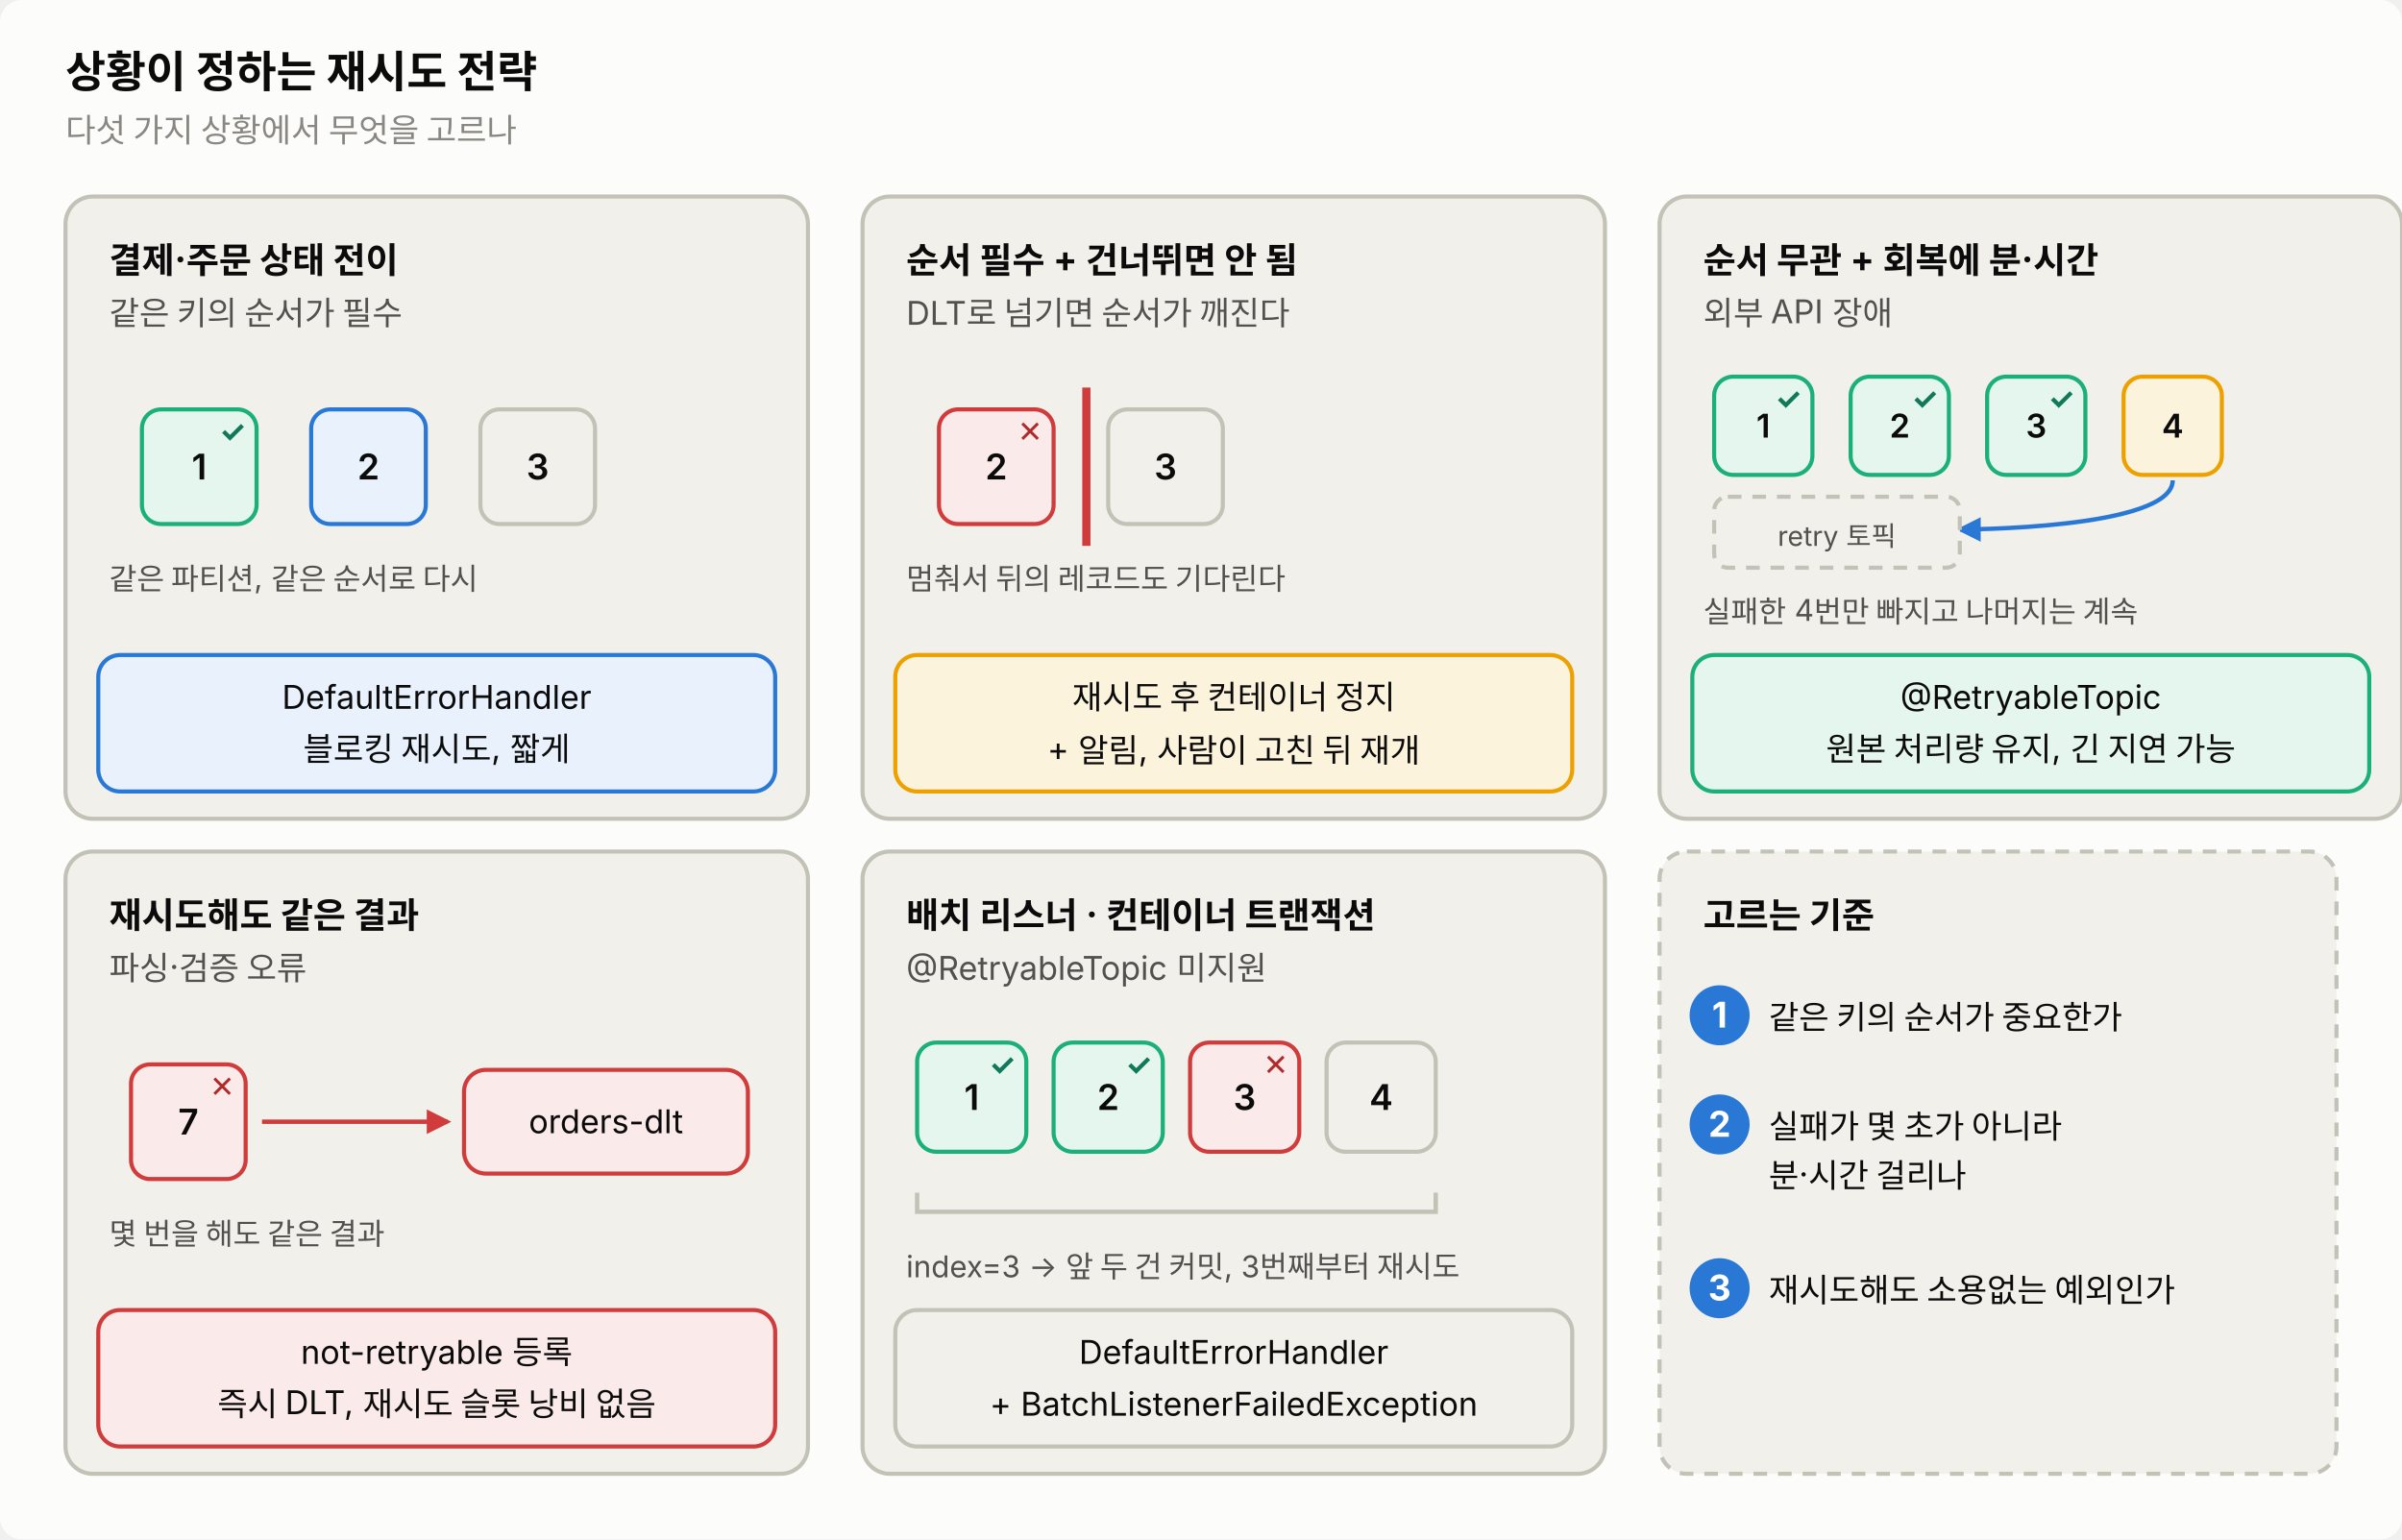
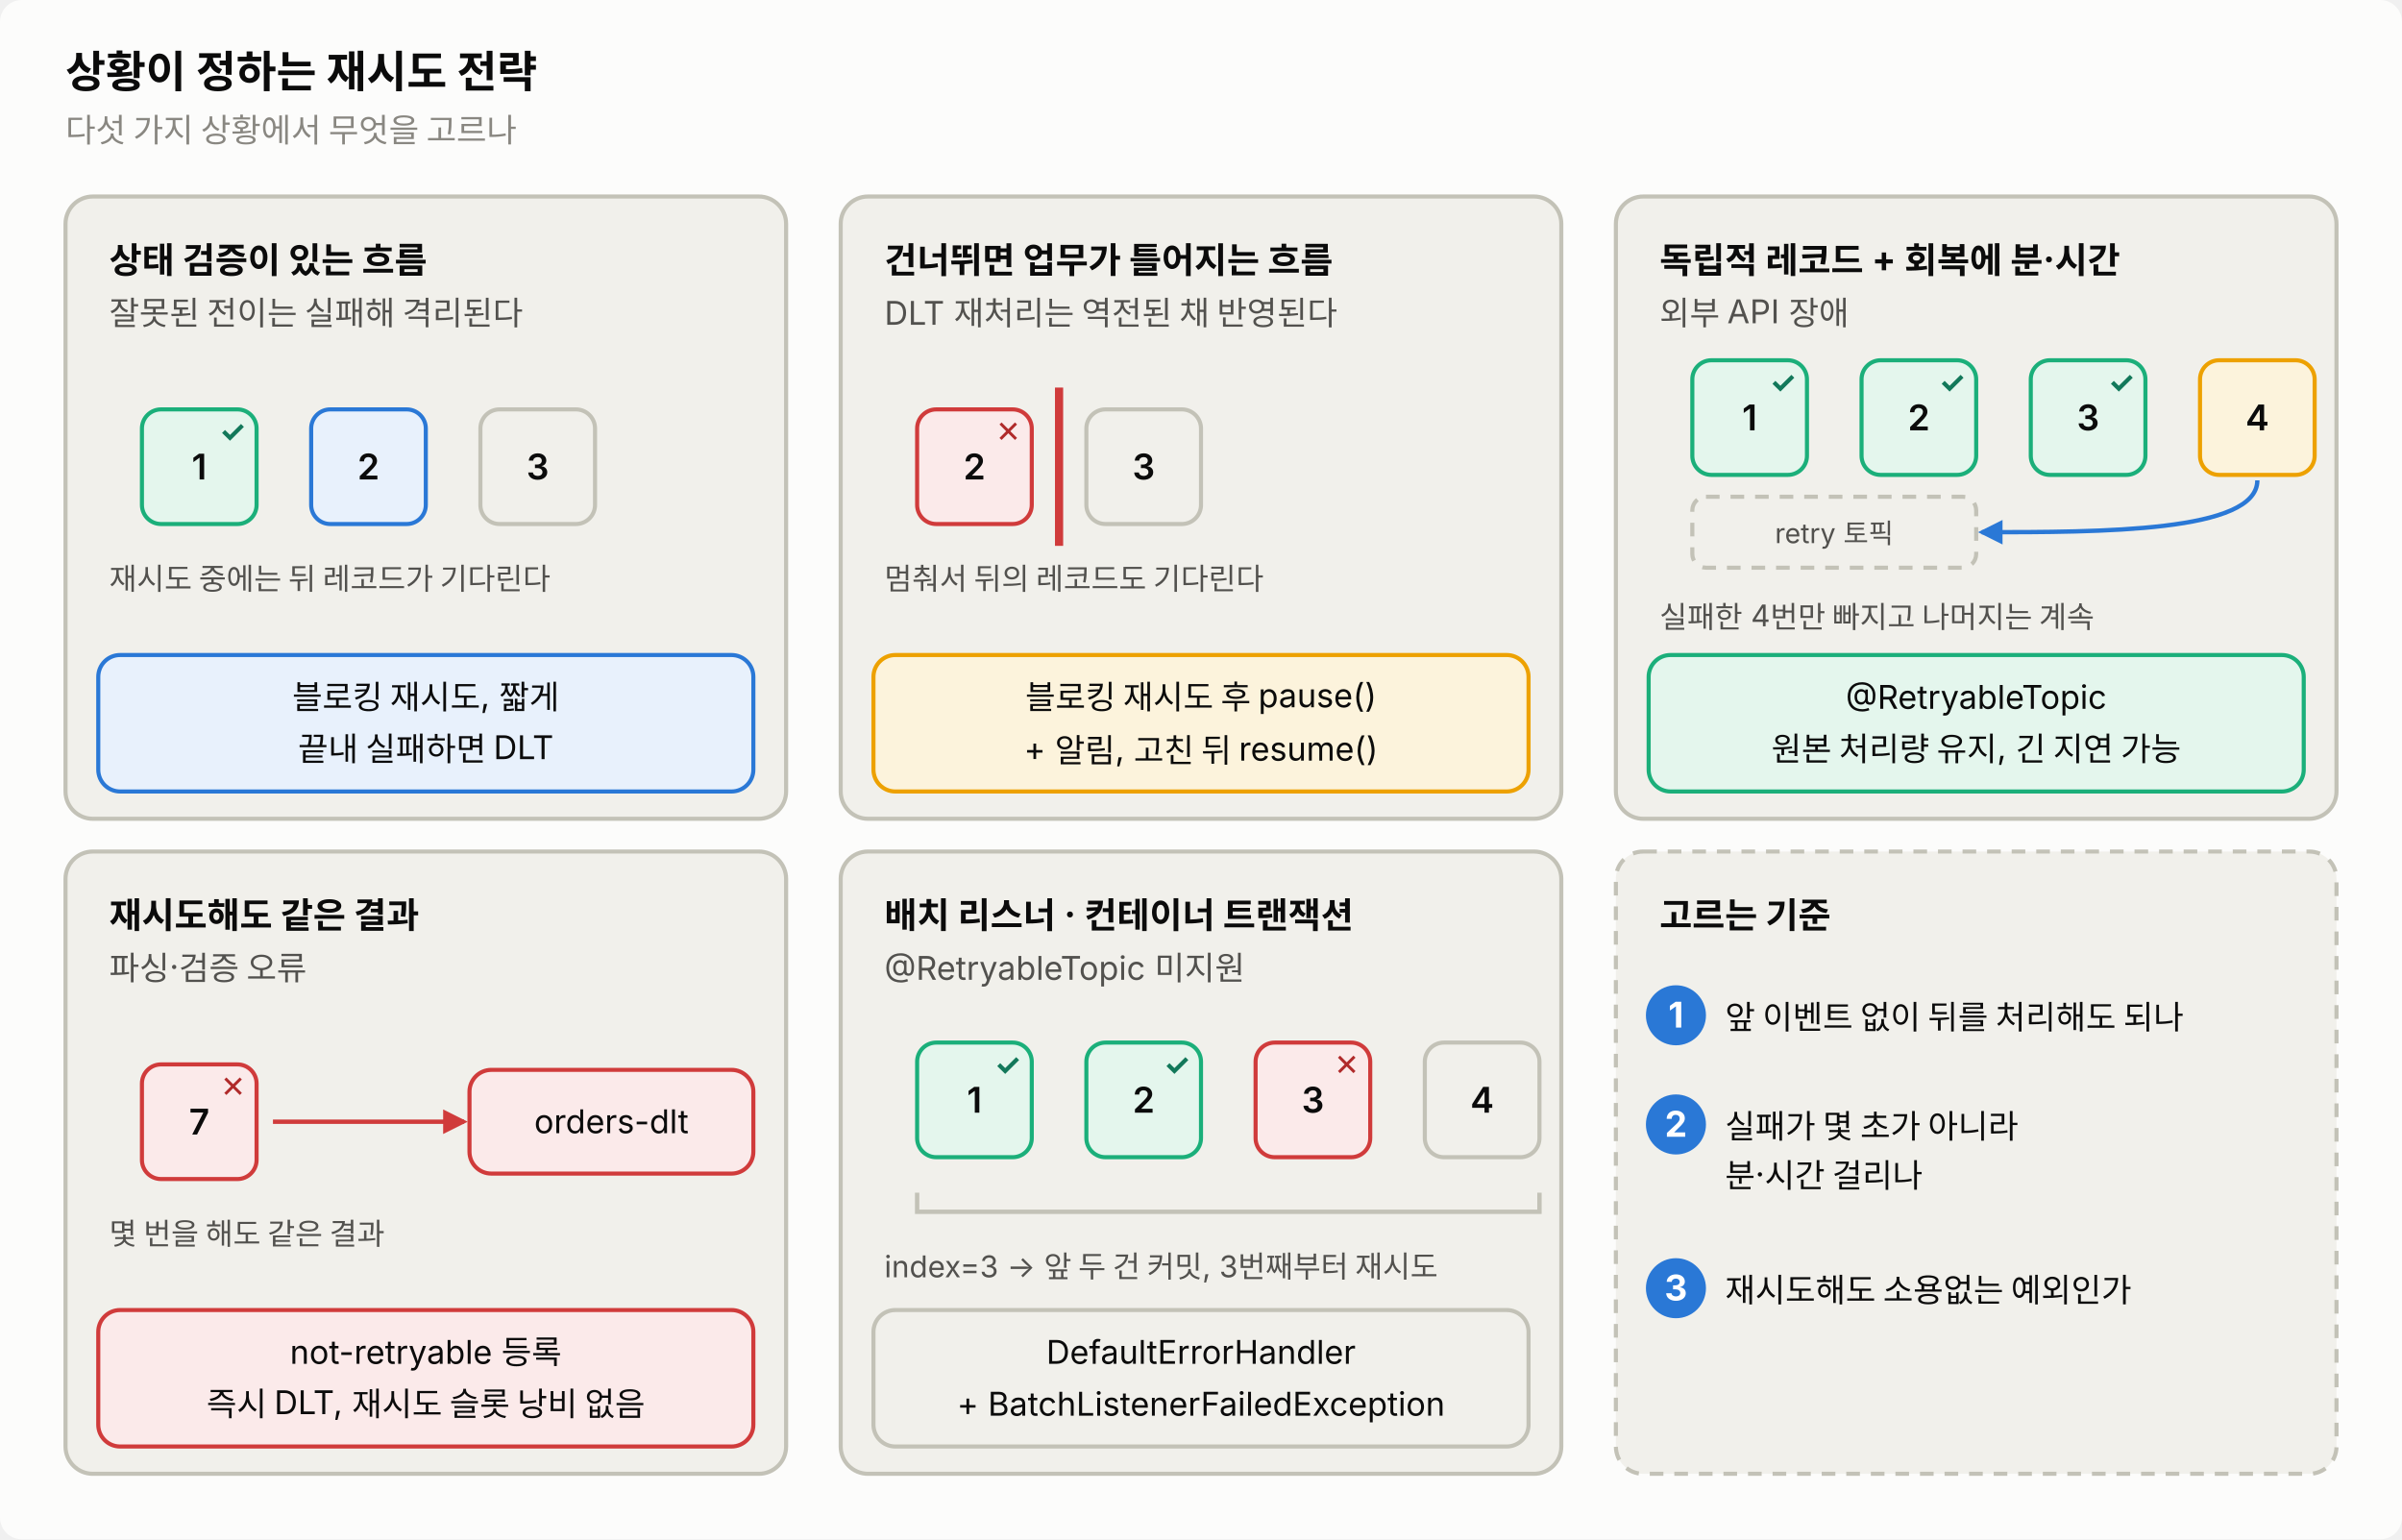
- <svg xmlns="http://www.w3.org/2000/svg" viewBox="0 0 880 564" width="880" height="564" role="img" aria-label="순서 필수, 건너뛰면 안 됨, 순서 무관 장기 장애, 파싱 오류, 배치 리스너 다섯 상황별 재시도 전략 카드">
+ <svg xmlns="http://www.w3.org/2000/svg" viewBox="0 0 880 564" width="880" height="564" role="img" aria-label="상태 검증이 있는 흐름, 건너뛰면 안 되는 흐름, 독립적 레코드의 장기 장애, 파싱 오류, 배치 리스너 다섯 상황별 재시도 전략 카드">
  <style>
svg { font-family: system-ui, -apple-system, "Segoe UI", "Apple SD Gothic Neo", "Malgun Gothic", sans-serif; }
.mono { font-family: ui-monospace, SFMono-Regular, Menlo, Consolas, monospace; }
.surface { fill: #fcfcfb; }
.ink { fill: #0b0b0b; } .ink2 { fill: #52514e; } .muted { fill: #898781; }
.bgN { fill: #f1f0eb; } .stN { stroke: #c3c2b7; }
.bgB { fill: #e8f1fc; } .stB { stroke: #2a78d6; } .txB { fill: #1d5fb0; }
.bgR { fill: #fbeaea; } .stR { stroke: #d03b3b; } .txR { fill: #b02a2a; }
.bgG { fill: #e4f6ed; } .stG { stroke: #1baf7a; } .txG { fill: #12785a; }
.bgA { fill: #fcf3dc; } .stA { stroke: #eda100; } .txA { fill: #8a5d00; }
.solR { fill: #d03b3b; } .solG { fill: #1baf7a; } .solA { fill: #eda100; } .solB { fill: #2a78d6; } .solI { fill: #52514e; }
.wh { fill: #ffffff; }
.lnI { stroke: #52514e; fill: none; } .lnR { stroke: #d03b3b; fill: none; } .lnG { stroke: #1baf7a; fill: none; }
.lnA { stroke: #eda100; fill: none; } .lnB { stroke: #2a78d6; fill: none; } .lnN { stroke: #c3c2b7; fill: none; }
.mkI { fill: #52514e; } .mkR { fill: #d03b3b; } .mkG { fill: #1baf7a; } .mkA { fill: #eda100; } .mkB { fill: #2a78d6; }
@media (prefers-color-scheme: dark) {
  .surface { fill: #1a1a19; }
  .ink { fill: #f0efec; } .ink2 { fill: #c3c2b7; } .muted { fill: #9a9993; }
  .bgN { fill: #242422; } .stN { stroke: #55544f; }
  .bgB { fill: #1b2b40; } .stB { stroke: #3987e5; } .txB { fill: #7db3f2; }
  .bgR { fill: #3a2020; } .stR { stroke: #e05a5a; } .txR { fill: #f08a8a; }
  .bgG { fill: #1b3328; } .stG { stroke: #199e70; } .txG { fill: #5fd1a6; }
  .bgA { fill: #3a2f14; } .stA { stroke: #c98500; } .txA { fill: #e8b64a; }
  .solR { fill: #e05a5a; } .solG { fill: #199e70; } .solA { fill: #c98500; } .solB { fill: #3987e5; } .solI { fill: #c3c2b7; }
  .lnI { stroke: #c3c2b7; } .lnR { stroke: #e05a5a; } .lnG { stroke: #199e70; } .lnA { stroke: #c98500; } .lnB { stroke: #3987e5; } .lnN { stroke: #55544f; }
  .mkI { fill: #c3c2b7; } .mkR { fill: #e05a5a; } .mkG { fill: #199e70; } .mkA { fill: #c98500; } .mkB { fill: #3987e5; }
}
</style>
  <defs>
    <marker id="mI" viewBox="0 0 10 10" refX="8.5" refY="5" markerWidth="9" markerHeight="9" markerUnits="userSpaceOnUse" orient="auto-start-reverse">
      <path d="M0,0 L10,5 L0,10 z" class="mkI" />
    </marker>
    <marker id="mR" viewBox="0 0 10 10" refX="8.5" refY="5" markerWidth="9" markerHeight="9" markerUnits="userSpaceOnUse" orient="auto-start-reverse">
      <path d="M0,0 L10,5 L0,10 z" class="mkR" />
    </marker>
    <marker id="mG" viewBox="0 0 10 10" refX="8.5" refY="5" markerWidth="9" markerHeight="9" markerUnits="userSpaceOnUse" orient="auto-start-reverse">
      <path d="M0,0 L10,5 L0,10 z" class="mkG" />
    </marker>
    <marker id="mA" viewBox="0 0 10 10" refX="8.5" refY="5" markerWidth="9" markerHeight="9" markerUnits="userSpaceOnUse" orient="auto-start-reverse">
      <path d="M0,0 L10,5 L0,10 z" class="mkA" />
    </marker>
    <marker id="mB" viewBox="0 0 10 10" refX="8.5" refY="5" markerWidth="9" markerHeight="9" markerUnits="userSpaceOnUse" orient="auto-start-reverse">
      <path d="M0,0 L10,5 L0,10 z" class="mkB" />
    </marker>
  </defs>
  <rect class="surface" x="0" y="0" width="880" height="564" rx="8" />
  <text x="24" y="32" class="ink" font-size="16" text-anchor="start" font-weight="600">상황이 정하는 재시도 전략</text>
  <text x="24" y="52" class="muted" font-size="12" text-anchor="start">다섯 가지 상황에서 무엇을 고르나</text>
-   <rect x="24" y="72" width="272" height="228" rx="10" class="bgN stN" stroke-width="1.5" />
-   <text x="40" y="100" class="ink" font-size="13" text-anchor="start" font-weight="700">결제·주문 상태 전이</text>
-   <text x="40" y="119" class="ink2" font-size="12" text-anchor="start">같은 키의 순서가 필수</text>
+   <rect x="24" y="72" width="264" height="228" rx="10" class="bgN stN" stroke-width="1.5" />
+   <text x="40" y="100" class="ink" font-size="13" text-anchor="start" font-weight="700">상태 검증이 있는 흐름</text>
+   <text x="40" y="119" class="ink2" font-size="12" text-anchor="start">잘못된 전이는 실패해 격리된다</text>
  <rect x="52" y="150" width="42" height="42" rx="7" class="bgG stG" stroke-width="1.5" />
  <text x="73.0" y="175.68" class="ink" font-size="13" text-anchor="middle" font-weight="600">1</text>
  <text x="90" y="162" class="txG" font-size="11" text-anchor="end" font-weight="700">✓</text>
  <rect x="114" y="150" width="42" height="42" rx="7" class="bgB stB" stroke-width="1.5" />
  <text x="135.0" y="175.68" class="ink" font-size="13" text-anchor="middle" font-weight="600">2</text>
  <rect x="176" y="150" width="42" height="42" rx="7" class="bgN stN" stroke-width="1.5" />
  <text x="197.0" y="175.68" class="ink" font-size="13" text-anchor="middle" font-weight="600">3</text>
-   <text x="40" y="216" class="ink2" font-size="11" text-anchor="start">같은 파티션, 같은 순서로 다시</text>
-   <rect x="36" y="240" width="248" height="50" rx="8" class="bgB stB" stroke-width="1.5" />
-   <text x="160.0" y="259.7" class="ink" font-size="12" text-anchor="middle">DefaultErrorHandler</text>
-   <text x="160.0" y="278.7" class="ink" font-size="12" text-anchor="middle">블로킹 재시도, 짧게</text>
-   <rect x="316" y="72" width="272" height="228" rx="10" class="bgN stN" stroke-width="1.5" />
-   <text x="332" y="100" class="ink" font-size="13" text-anchor="start" font-weight="700">순서 필수 + 건너뛰면 안 됨</text>
-   <text x="332" y="119" class="ink2" font-size="12" text-anchor="start">DLT로 넘기면 순서가 깨진다</text>
-   <rect x="344" y="150" width="42" height="42" rx="7" class="bgR stR" stroke-width="1.5" />
-   <text x="365.0" y="175.68" class="ink" font-size="13" text-anchor="middle" font-weight="600">2</text>
-   <text x="382" y="162" class="txR" font-size="11" text-anchor="end" font-weight="700">✕</text>
-   <rect x="406" y="150" width="42" height="42" rx="7" class="bgN stN" stroke-width="1.5" />
-   <text x="427.0" y="175.68" class="ink" font-size="13" text-anchor="middle" font-weight="600">3</text>
-   <line x1="398" y1="142" x2="398" y2="200" class="lnR" stroke-width="3" />
-   <text x="332" y="216" class="ink2" font-size="11" text-anchor="start">멈춰서 뒤의 레코드도 기다린다</text>
-   <rect x="328" y="240" width="248" height="50" rx="8" class="bgA stA" stroke-width="1.5" />
-   <text x="452.0" y="259.7" class="ink" font-size="12" text-anchor="middle">재시도 후 컨테이너 정지</text>
-   <text x="452.0" y="278.7" class="ink" font-size="12" text-anchor="middle">+ 알림, 사람이 고친 뒤 재개</text>
-   <rect x="608" y="72" width="272" height="228" rx="10" class="bgN stN" stroke-width="1.5" />
-   <text x="624" y="100" class="ink" font-size="13" text-anchor="start" font-weight="700">순서 무관 + 회복에 분·시간</text>
-   <text x="624" y="119" class="ink2" font-size="12" text-anchor="start">외부 API 장애</text>
-   <rect x="628" y="138" width="36" height="36" rx="7" class="bgG stG" stroke-width="1.5" />
-   <text x="646.0" y="160.32" class="ink" font-size="12" text-anchor="middle" font-weight="600">1</text>
-   <text x="660" y="150" class="txG" font-size="11" text-anchor="end" font-weight="700">✓</text>
-   <rect x="678" y="138" width="36" height="36" rx="7" class="bgG stG" stroke-width="1.5" />
-   <text x="696.0" y="160.32" class="ink" font-size="12" text-anchor="middle" font-weight="600">2</text>
-   <text x="710" y="150" class="txG" font-size="11" text-anchor="end" font-weight="700">✓</text>
-   <rect x="728" y="138" width="36" height="36" rx="7" class="bgG stG" stroke-width="1.5" />
-   <text x="746.0" y="160.32" class="ink" font-size="12" text-anchor="middle" font-weight="600">3</text>
-   <text x="760" y="150" class="txG" font-size="11" text-anchor="end" font-weight="700">✓</text>
-   <rect x="778" y="138" width="36" height="36" rx="7" class="bgA stA" stroke-width="1.5" />
-   <text x="796.0" y="160.32" class="ink" font-size="12" text-anchor="middle" font-weight="600">4</text>
-   <path d="M796,176 C796,194 718,194 718,194" class="lnB" stroke-width="1.6" marker-end="url(#mB)" />
-   <rect x="628" y="182" width="90" height="26" rx="5" class="bgN stN" stroke-width="1.5" stroke-dasharray="5 4" />
-   <text x="673" y="200" class="ink2" font-size="10" text-anchor="middle">retry 토픽</text>
-   <text x="624" y="228" class="ink2" font-size="11" text-anchor="start">실패한 4번만 빠지고 나머지는 계속</text>
-   <rect x="620" y="240" width="248" height="50" rx="8" class="bgG stG" stroke-width="1.5" />
-   <text x="744.0" y="259.7" class="ink" font-size="12" text-anchor="middle">@RetryableTopic</text>
-   <text x="744.0" y="278.7" class="ink" font-size="12" text-anchor="middle">원본 처리량 유지, 긴 지연 가능</text>
-   <rect x="24" y="312" width="272" height="228" rx="10" class="bgN stN" stroke-width="1.5" />
+   <text x="40" y="216" class="ink2" font-size="11" text-anchor="start">재시도 중에는 뒤 레코드가 기다린다</text>
+   <rect x="36" y="240" width="240" height="50" rx="8" class="bgB stB" stroke-width="1.5" />
+   <text x="156" y="259.7" class="ink" font-size="12" text-anchor="middle">블로킹 재시도, 짧게</text>
+   <text x="156" y="278.7" class="ink" font-size="12" text-anchor="middle">끝내 실패하면 DLT</text>
+   <rect x="308" y="72" width="264" height="228" rx="10" class="bgN stN" stroke-width="1.5" />
+   <text x="324" y="100" class="ink" font-size="13" text-anchor="start" font-weight="700">건너뛰면 업무가 틀어지는 흐름</text>
+   <text x="324" y="119" class="ink2" font-size="12" text-anchor="start">DLT 재처리는 역전된 채 반영된다</text>
+   <rect x="336" y="150" width="42" height="42" rx="7" class="bgR stR" stroke-width="1.5" />
+   <text x="357.0" y="175.68" class="ink" font-size="13" text-anchor="middle" font-weight="600">2</text>
+   <text x="374" y="162" class="txR" font-size="11" text-anchor="end" font-weight="700">✕</text>
+   <rect x="398" y="150" width="42" height="42" rx="7" class="bgN stN" stroke-width="1.5" />
+   <text x="419.0" y="175.68" class="ink" font-size="13" text-anchor="middle" font-weight="600">3</text>
+   <line x1="388.0" y1="142" x2="388.0" y2="200" class="lnR" stroke-width="3" />
+   <text x="324" y="216" class="ink2" font-size="11" text-anchor="start">멈춰서 뒤의 레코드도 기다린다</text>
+   <rect x="320" y="240" width="240" height="50" rx="8" class="bgA stA" stroke-width="1.5" />
+   <text x="440" y="259.7" class="ink" font-size="12" text-anchor="middle">블로킹 재시도 후 pause()</text>
+   <text x="440" y="278.7" class="ink" font-size="12" text-anchor="middle">+ 알림, 고친 뒤 resume()</text>
+   <rect x="592" y="72" width="264" height="228" rx="10" class="bgN stN" stroke-width="1.5" />
+   <text x="608" y="100" class="ink" font-size="13" text-anchor="start" font-weight="700">독립적 레코드 + 회복에 분·시간</text>
+   <text x="608" y="119" class="ink2" font-size="12" text-anchor="start">외부 API 장애</text>
+   <rect x="620" y="132" width="42" height="42" rx="7" class="bgG stG" stroke-width="1.5" />
+   <text x="641.0" y="157.68" class="ink" font-size="13" text-anchor="middle" font-weight="600">1</text>
+   <text x="658" y="144" class="txG" font-size="11" text-anchor="end" font-weight="700">✓</text>
+   <rect x="682" y="132" width="42" height="42" rx="7" class="bgG stG" stroke-width="1.5" />
+   <text x="703.0" y="157.68" class="ink" font-size="13" text-anchor="middle" font-weight="600">2</text>
+   <text x="720" y="144" class="txG" font-size="11" text-anchor="end" font-weight="700">✓</text>
+   <rect x="744" y="132" width="42" height="42" rx="7" class="bgG stG" stroke-width="1.5" />
+   <text x="765.0" y="157.68" class="ink" font-size="13" text-anchor="middle" font-weight="600">3</text>
+   <text x="782" y="144" class="txG" font-size="11" text-anchor="end" font-weight="700">✓</text>
+   <rect x="806" y="132" width="42" height="42" rx="7" class="bgA stA" stroke-width="1.5" />
+   <text x="827.0" y="157.68" class="ink" font-size="13" text-anchor="middle" font-weight="600">4</text>
+   <rect x="620" y="182" width="104" height="26" rx="5" class="bgN stN" stroke-width="1.5" stroke-dasharray="5 4" />
+   <text x="672" y="199" class="ink2" font-size="10" text-anchor="middle">retry 토픽</text>
+   <path d="M827.0,176 C827.0,195 770,195 726,195" class="lnB" stroke-width="1.6" marker-end="url(#mB)" />
+   <text x="608" y="230" class="ink2" font-size="11" text-anchor="start">실패한 4번만 빠지고 나머지는 계속</text>
+   <rect x="604" y="240" width="240" height="50" rx="8" class="bgG stG" stroke-width="1.5" />
+   <text x="724" y="259.7" class="ink" font-size="12" text-anchor="middle">@RetryableTopic</text>
+   <text x="724" y="278.7" class="ink" font-size="12" text-anchor="middle">원본 처리량 유지, 긴 지연 가능</text>
+   <rect x="24" y="312" width="264" height="228" rx="10" class="bgN stN" stroke-width="1.5" />
  <text x="40" y="340" class="ink" font-size="13" text-anchor="start" font-weight="700">재시도해도 같은 결과</text>
  <text x="40" y="359" class="ink2" font-size="12" text-anchor="start">파싱·검증 오류</text>
-   <rect x="48" y="390" width="42" height="42" rx="7" class="bgR stR" stroke-width="1.5" />
-   <text x="69.0" y="415.68" class="ink" font-size="13" text-anchor="middle" font-weight="600">7</text>
-   <text x="86" y="402" class="txR" font-size="11" text-anchor="end" font-weight="700">✕</text>
-   <line x1="96" y1="411" x2="164" y2="411" class="lnR" stroke-width="1.6" marker-end="url(#mR)" />
-   <rect x="170" y="392" width="104" height="38" rx="8" class="bgR stR" stroke-width="1.5" />
-   <text x="222.0" y="415.2" class="ink" font-size="12" text-anchor="middle">orders-dlt</text>
+   <rect x="52" y="390" width="42" height="42" rx="7" class="bgR stR" stroke-width="1.5" />
+   <text x="73.0" y="415.68" class="ink" font-size="13" text-anchor="middle" font-weight="600">7</text>
+   <text x="90" y="402" class="txR" font-size="11" text-anchor="end" font-weight="700">✕</text>
+   <line x1="100" y1="411" x2="170" y2="411" class="lnR" stroke-width="1.6" marker-end="url(#mR)" />
+   <rect x="172" y="392" width="104" height="38" rx="8" class="bgR stR" stroke-width="1.5" />
+   <text x="224" y="415.2" class="ink" font-size="12" text-anchor="middle">orders-dlt</text>
  <text x="40" y="456" class="ink2" font-size="11" text-anchor="start">몇 번을 해도 같은 결과</text>
-   <rect x="36" y="480" width="248" height="50" rx="8" class="bgR stR" stroke-width="1.5" />
-   <text x="160.0" y="499.7" class="ink" font-size="12" text-anchor="middle">not-retryable 등록</text>
-   <text x="160.0" y="518.7" class="ink" font-size="12" text-anchor="middle">즉시 DLT, 재시도 슬롯 낭비 없음</text>
-   <rect x="316" y="312" width="272" height="228" rx="10" class="bgN stN" stroke-width="1.5" />
-   <text x="332" y="340" class="ink" font-size="13" text-anchor="start" font-weight="700">배치 리스너 · 컨테이너 트랜잭션</text>
-   <text x="332" y="359" class="ink2" font-size="12" text-anchor="start">@RetryableTopic 미지원</text>
-   <rect x="336" y="382" width="40" height="40" rx="7" class="bgG stG" stroke-width="1.5" />
-   <text x="356.0" y="406.68" class="ink" font-size="13" text-anchor="middle" font-weight="600">1</text>
-   <text x="372" y="394" class="txG" font-size="11" text-anchor="end" font-weight="700">✓</text>
-   <rect x="386" y="382" width="40" height="40" rx="7" class="bgG stG" stroke-width="1.5" />
-   <text x="406.0" y="406.68" class="ink" font-size="13" text-anchor="middle" font-weight="600">2</text>
-   <text x="422" y="394" class="txG" font-size="11" text-anchor="end" font-weight="700">✓</text>
-   <rect x="436" y="382" width="40" height="40" rx="7" class="bgR stR" stroke-width="1.5" />
-   <text x="456.0" y="406.68" class="ink" font-size="13" text-anchor="middle" font-weight="600">3</text>
-   <text x="472" y="394" class="txR" font-size="11" text-anchor="end" font-weight="700">✕</text>
-   <rect x="486" y="382" width="40" height="40" rx="7" class="bgN stN" stroke-width="1.5" />
-   <text x="506.0" y="406.68" class="ink" font-size="13" text-anchor="middle" font-weight="600">4</text>
-   <path d="M336,437 V444 H526 V437" class="lnN" stroke-width="1.6" />
-   <text x="332" y="468" class="ink2" font-size="11" text-anchor="start">index=3 → 앞 두 건 커밋, 3번째부터 재시도</text>
-   <rect x="328" y="480" width="248" height="50" rx="8" class="bgN stN" stroke-width="1.5" />
-   <text x="452.0" y="499.7" class="ink" font-size="12" text-anchor="middle">DefaultErrorHandler</text>
-   <text x="452.0" y="518.7" class="ink" font-size="12" text-anchor="middle">+ BatchListenerFailedException</text>
-   <rect x="608" y="312" width="248" height="228" rx="10" class="bgN stN" stroke-width="1.5" stroke-dasharray="5 4" />
-   <text x="624" y="340" class="ink" font-size="13" text-anchor="start" font-weight="700">고르는 기준</text>
-   <circle cx="630" cy="372" r="11" class="solB" />
-   <text x="630" y="376.5" class="wh" font-size="13" text-anchor="middle" font-weight="700">1</text>
-   <text x="648" y="377" class="ink" font-size="12" text-anchor="start">같은 키의 순서가 중요한가</text>
-   <circle cx="630" cy="412" r="11" class="solB" />
-   <text x="630" y="416.5" class="wh" font-size="13" text-anchor="middle" font-weight="700">2</text>
-   <text x="648" y="417" class="ink" font-size="12" text-anchor="start">실패가 몇 초가 아니라</text>
-   <text x="648" y="435" class="ink" font-size="12" text-anchor="start">분·시간 걸리나</text>
-   <circle cx="630" cy="472" r="11" class="solB" />
-   <text x="630" y="476.5" class="wh" font-size="13" text-anchor="middle" font-weight="700">3</text>
-   <text x="648" y="477" class="ink" font-size="12" text-anchor="start">재시도해도 소용없는 예외인가</text>
+   <rect x="36" y="480" width="240" height="50" rx="8" class="bgR stR" stroke-width="1.5" />
+   <text x="156" y="499.7" class="ink" font-size="12" text-anchor="middle">not-retryable 등록</text>
+   <text x="156" y="518.7" class="ink" font-size="12" text-anchor="middle">즉시 DLT, 재시도 슬롯 낭비 없음</text>
+   <rect x="308" y="312" width="264" height="228" rx="10" class="bgN stN" stroke-width="1.5" />
+   <text x="324" y="340" class="ink" font-size="13" text-anchor="start" font-weight="700">배치 리스너 · 컨테이너 트랜잭션</text>
+   <text x="324" y="359" class="ink2" font-size="12" text-anchor="start">@RetryableTopic 미지원</text>
+   <rect x="336" y="382" width="42" height="42" rx="7" class="bgG stG" stroke-width="1.5" />
+   <text x="357.0" y="407.68" class="ink" font-size="13" text-anchor="middle" font-weight="600">1</text>
+   <text x="374" y="394" class="txG" font-size="11" text-anchor="end" font-weight="700">✓</text>
+   <rect x="398" y="382" width="42" height="42" rx="7" class="bgG stG" stroke-width="1.5" />
+   <text x="419.0" y="407.68" class="ink" font-size="13" text-anchor="middle" font-weight="600">2</text>
+   <text x="436" y="394" class="txG" font-size="11" text-anchor="end" font-weight="700">✓</text>
+   <rect x="460" y="382" width="42" height="42" rx="7" class="bgR stR" stroke-width="1.5" />
+   <text x="481.0" y="407.68" class="ink" font-size="13" text-anchor="middle" font-weight="600">3</text>
+   <text x="498" y="394" class="txR" font-size="11" text-anchor="end" font-weight="700">✕</text>
+   <rect x="522" y="382" width="42" height="42" rx="7" class="bgN stN" stroke-width="1.5" />
+   <text x="543.0" y="407.68" class="ink" font-size="13" text-anchor="middle" font-weight="600">4</text>
+   <path d="M336,437 V444 H564 V437" class="lnN" stroke-width="1.6" />
+   <text x="324" y="468" class="ink2" font-size="11" text-anchor="start">index=3 → 앞 두 건 커밋, 3번째부터 재시도</text>
+   <rect x="320" y="480" width="240" height="50" rx="8" class="bgN stN" stroke-width="1.5" />
+   <text x="440" y="499.7" class="ink" font-size="12" text-anchor="middle">DefaultErrorHandler</text>
+   <text x="440" y="518.7" class="ink" font-size="12" text-anchor="middle">+ BatchListenerFailedException</text>
+   <rect x="592" y="312" width="264" height="228" rx="10" class="bgN stN" stroke-width="1.5" stroke-dasharray="5 4" />
+   <text x="608" y="340" class="ink" font-size="13" text-anchor="start" font-weight="700">고르는 기준</text>
+   <circle cx="614" cy="372" r="11" class="solB" />
+   <text x="614" y="376.5" class="wh" font-size="13" text-anchor="middle" font-weight="700">1</text>
+   <text x="632" y="377" class="ink" font-size="12" text-anchor="start">앞 이벤트 없이 뒤를 처리해도 되나</text>
+   <circle cx="614" cy="412" r="11" class="solB" />
+   <text x="614" y="416.5" class="wh" font-size="13" text-anchor="middle" font-weight="700">2</text>
+   <text x="632" y="417" class="ink" font-size="12" text-anchor="start">실패가 몇 초가 아니라</text>
+   <text x="632" y="435" class="ink" font-size="12" text-anchor="start">분·시간 걸리나</text>
+   <circle cx="614" cy="472" r="11" class="solB" />
+   <text x="614" y="476.5" class="wh" font-size="13" text-anchor="middle" font-weight="700">3</text>
+   <text x="632" y="477" class="ink" font-size="12" text-anchor="start">재시도해도 소용없는 예외인가</text>
</svg>
